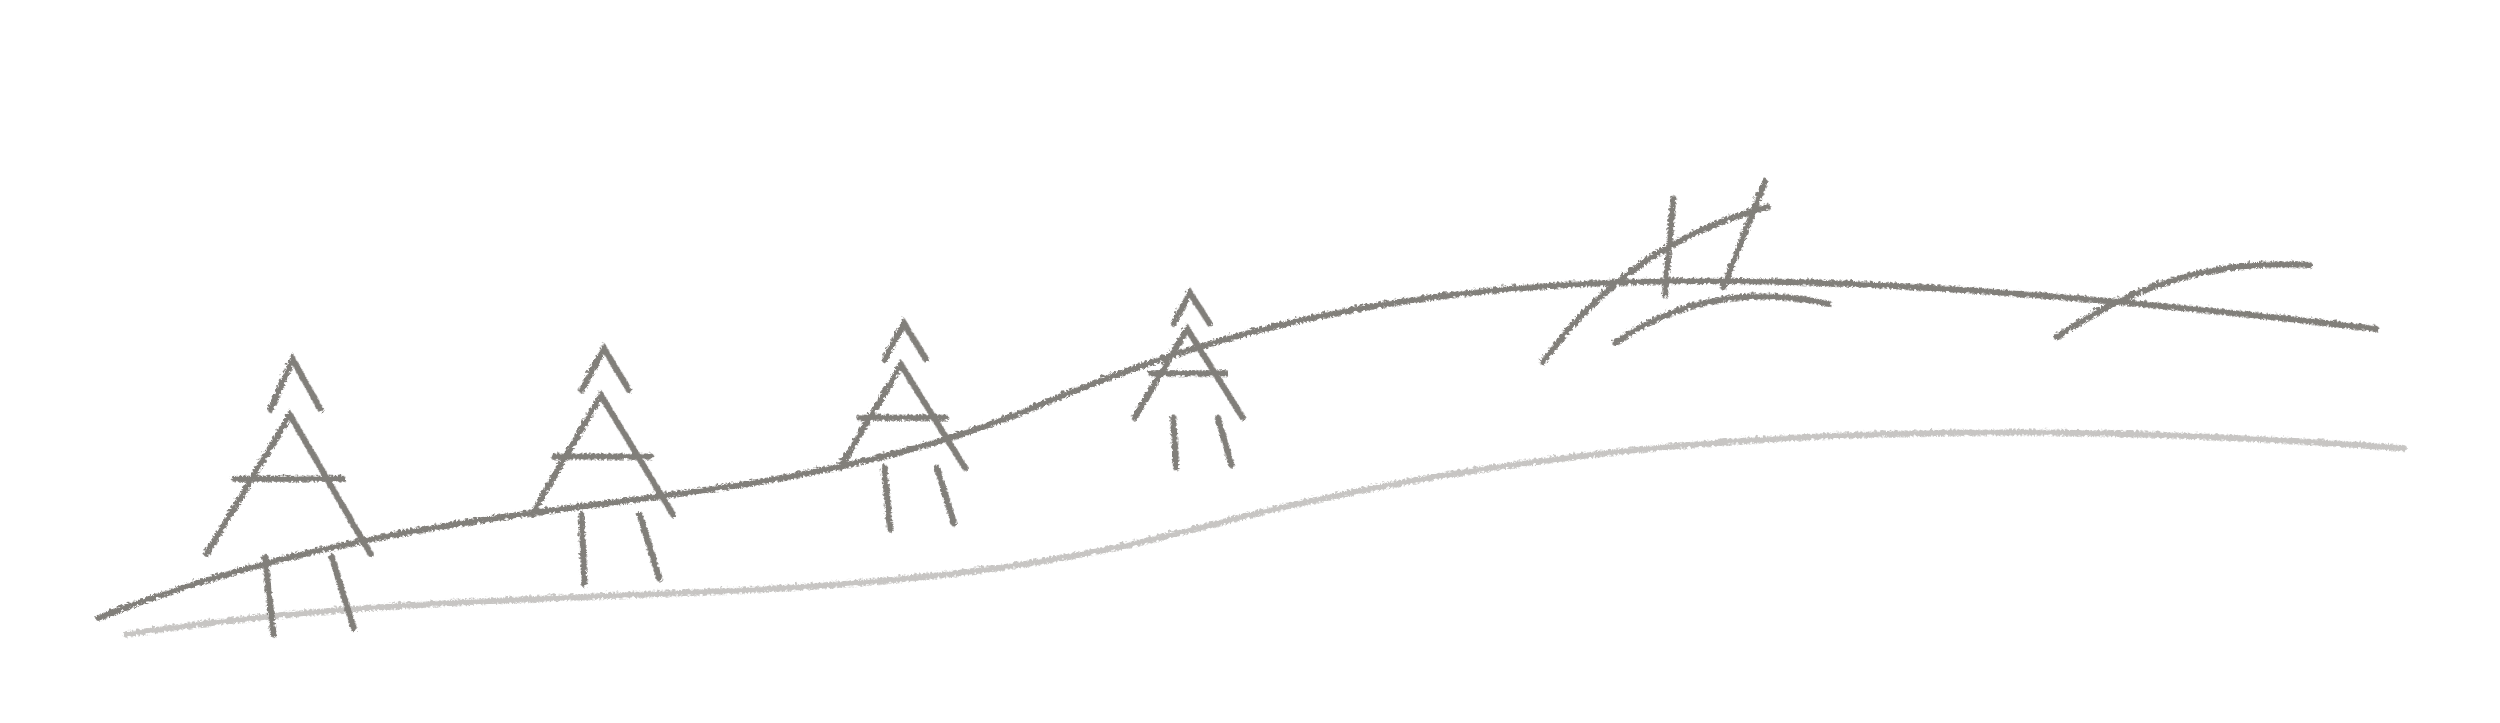
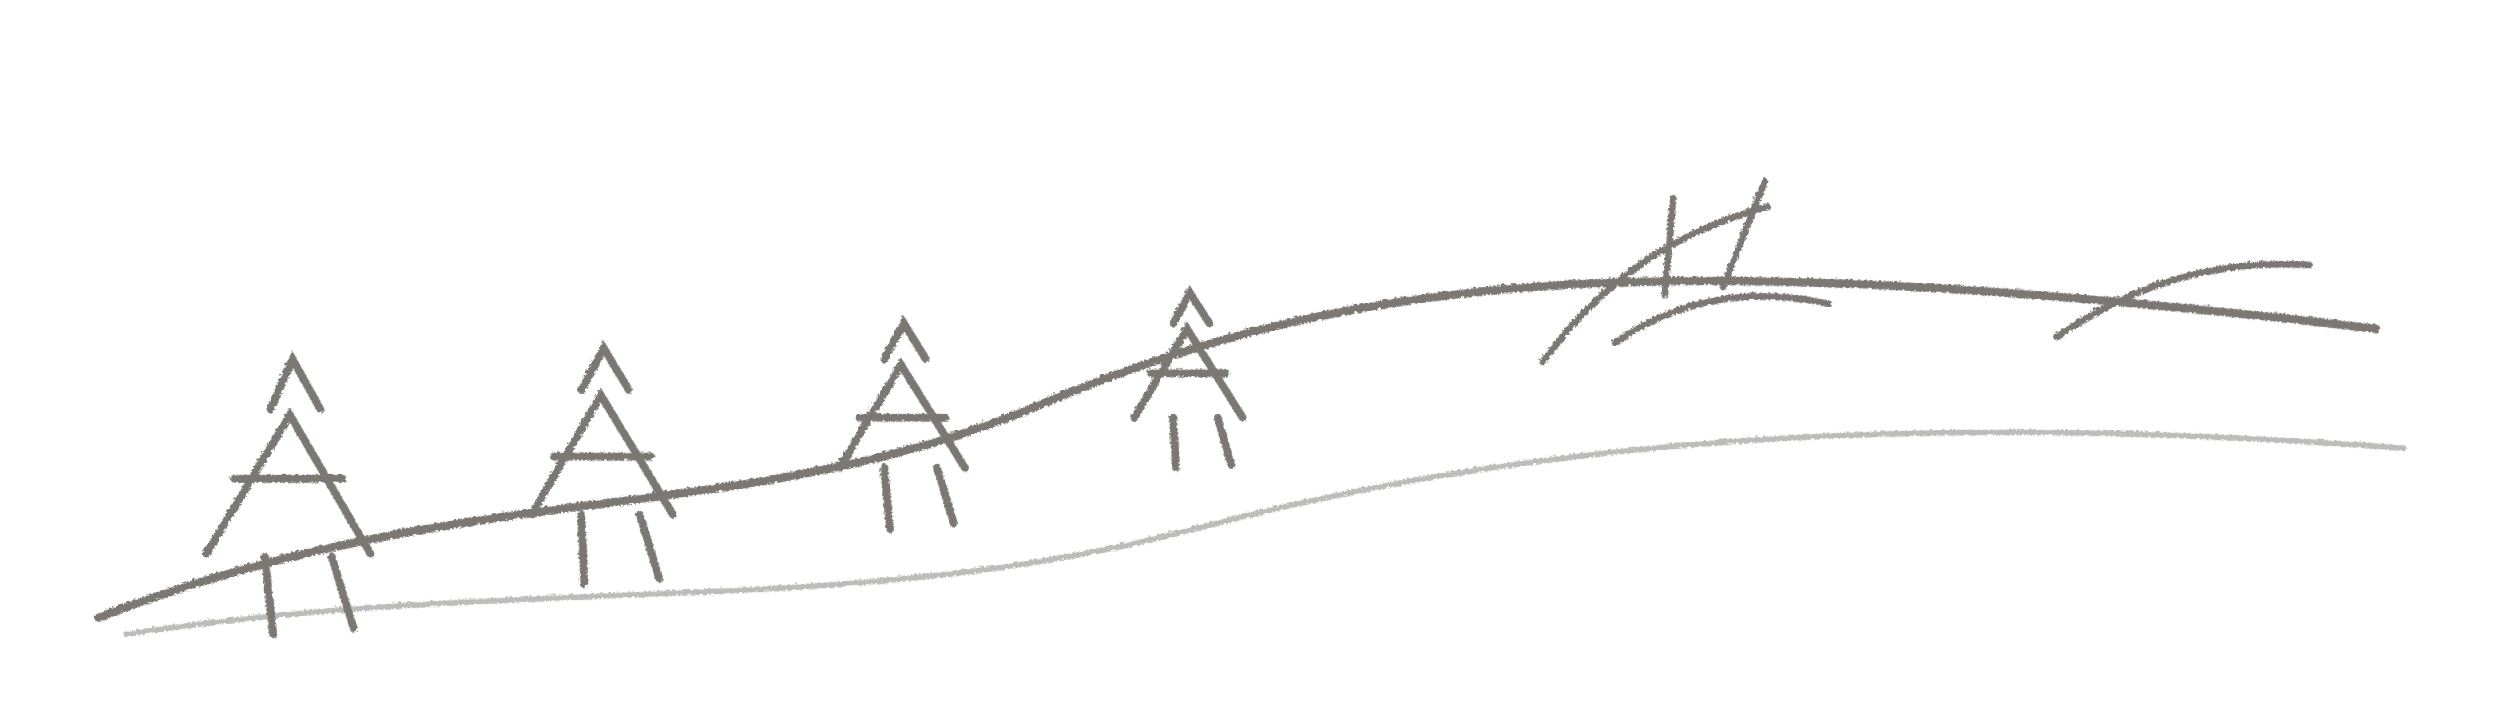
<svg xmlns="http://www.w3.org/2000/svg" viewBox="0 0 900 260">
  <defs>
    <filter id="c">
      <feTurbulence baseFrequency=".7" numOctaves="2" seed="7" result="n" />
-       <feDisplacementMap in="SourceGraphic" in2="n" scale="1.6" />
+       <feDisplacementMap in="SourceGraphic" in2="n" scale="1.35" />
    </filter>
  </defs>
-   <g fill="none" stroke="#514d47" stroke-width="2.2" stroke-linecap="round" opacity=".72" filter="url(#c)">
-     <path d="M35 222C170 170 265 191 375 145S590 87 855 118" />
-     <path d="M45 228C190 206 305 223 430 190S690 148 865 161" opacity=".45" />
-     <path d="M74 199l30-50 29 50m-49-27h39m-26-25 8-18 10 18m-20 53 3 28m21-28 8 26" />
-     <path d="M191 185l25-43 26 43m-43-21h35m-25-24 8-15 9 15m-17 45 1 25m20-25 7 23" />
-     <path d="M302 168l22-37 23 37m-38-18h31m-22-21 7-13 8 13m-15 39 2 22m17-22 6 20" />
-     <path d="M408 150l19-32 20 32m-33-16h27m-19-18 6-11 7 11m-13 34 1 18m15-18 5 17" />
-     <path d="M555 130c22-30 48-47 81-56m-55 49c24-16 48-20 77-14m-59-3 3-35m18 32 15-38" />
-     <path d="M740 121c28-19 57-28 91-26" />
+   <g fill="none" stroke="#514d47" stroke-linecap="round" opacity=".76" filter="url(#c)">
+     <path d="M35 222C170 170 265 191 375 145S590 87 855 118" stroke-width="3" />
+     <path d="M45 228C190 206 305 223 430 190S690 148 865 161" stroke-width="2" opacity=".5" />
+     <g stroke-width="2.8">
+       <path d="M74 199l30-50 29 50m-49-27h39m-26-25 8-18 10 18m-20 53 3 28m21-28 8 26" />
+       <path d="M191 185l25-43 26 43m-43-21h35m-25-24 8-15 9 15m-17 45 1 25m20-25 7 23" />
+       <path d="M302 168l22-37 23 37m-38-18h31m-22-21 7-13 8 13m-15 39 2 22m17-22 6 20" />
+       <path d="M408 150l19-32 20 32m-33-16h27m-19-18 6-11 7 11m-13 34 1 18m15-18 5 17" />
+     </g>
+     <path d="M555 130c22-30 48-47 81-56m-55 49c24-16 48-20 77-14m-59-3 3-35m18 32 15-38M740 121c28-19 57-28 91-26" stroke-width="2.4" />
  </g>
</svg>
